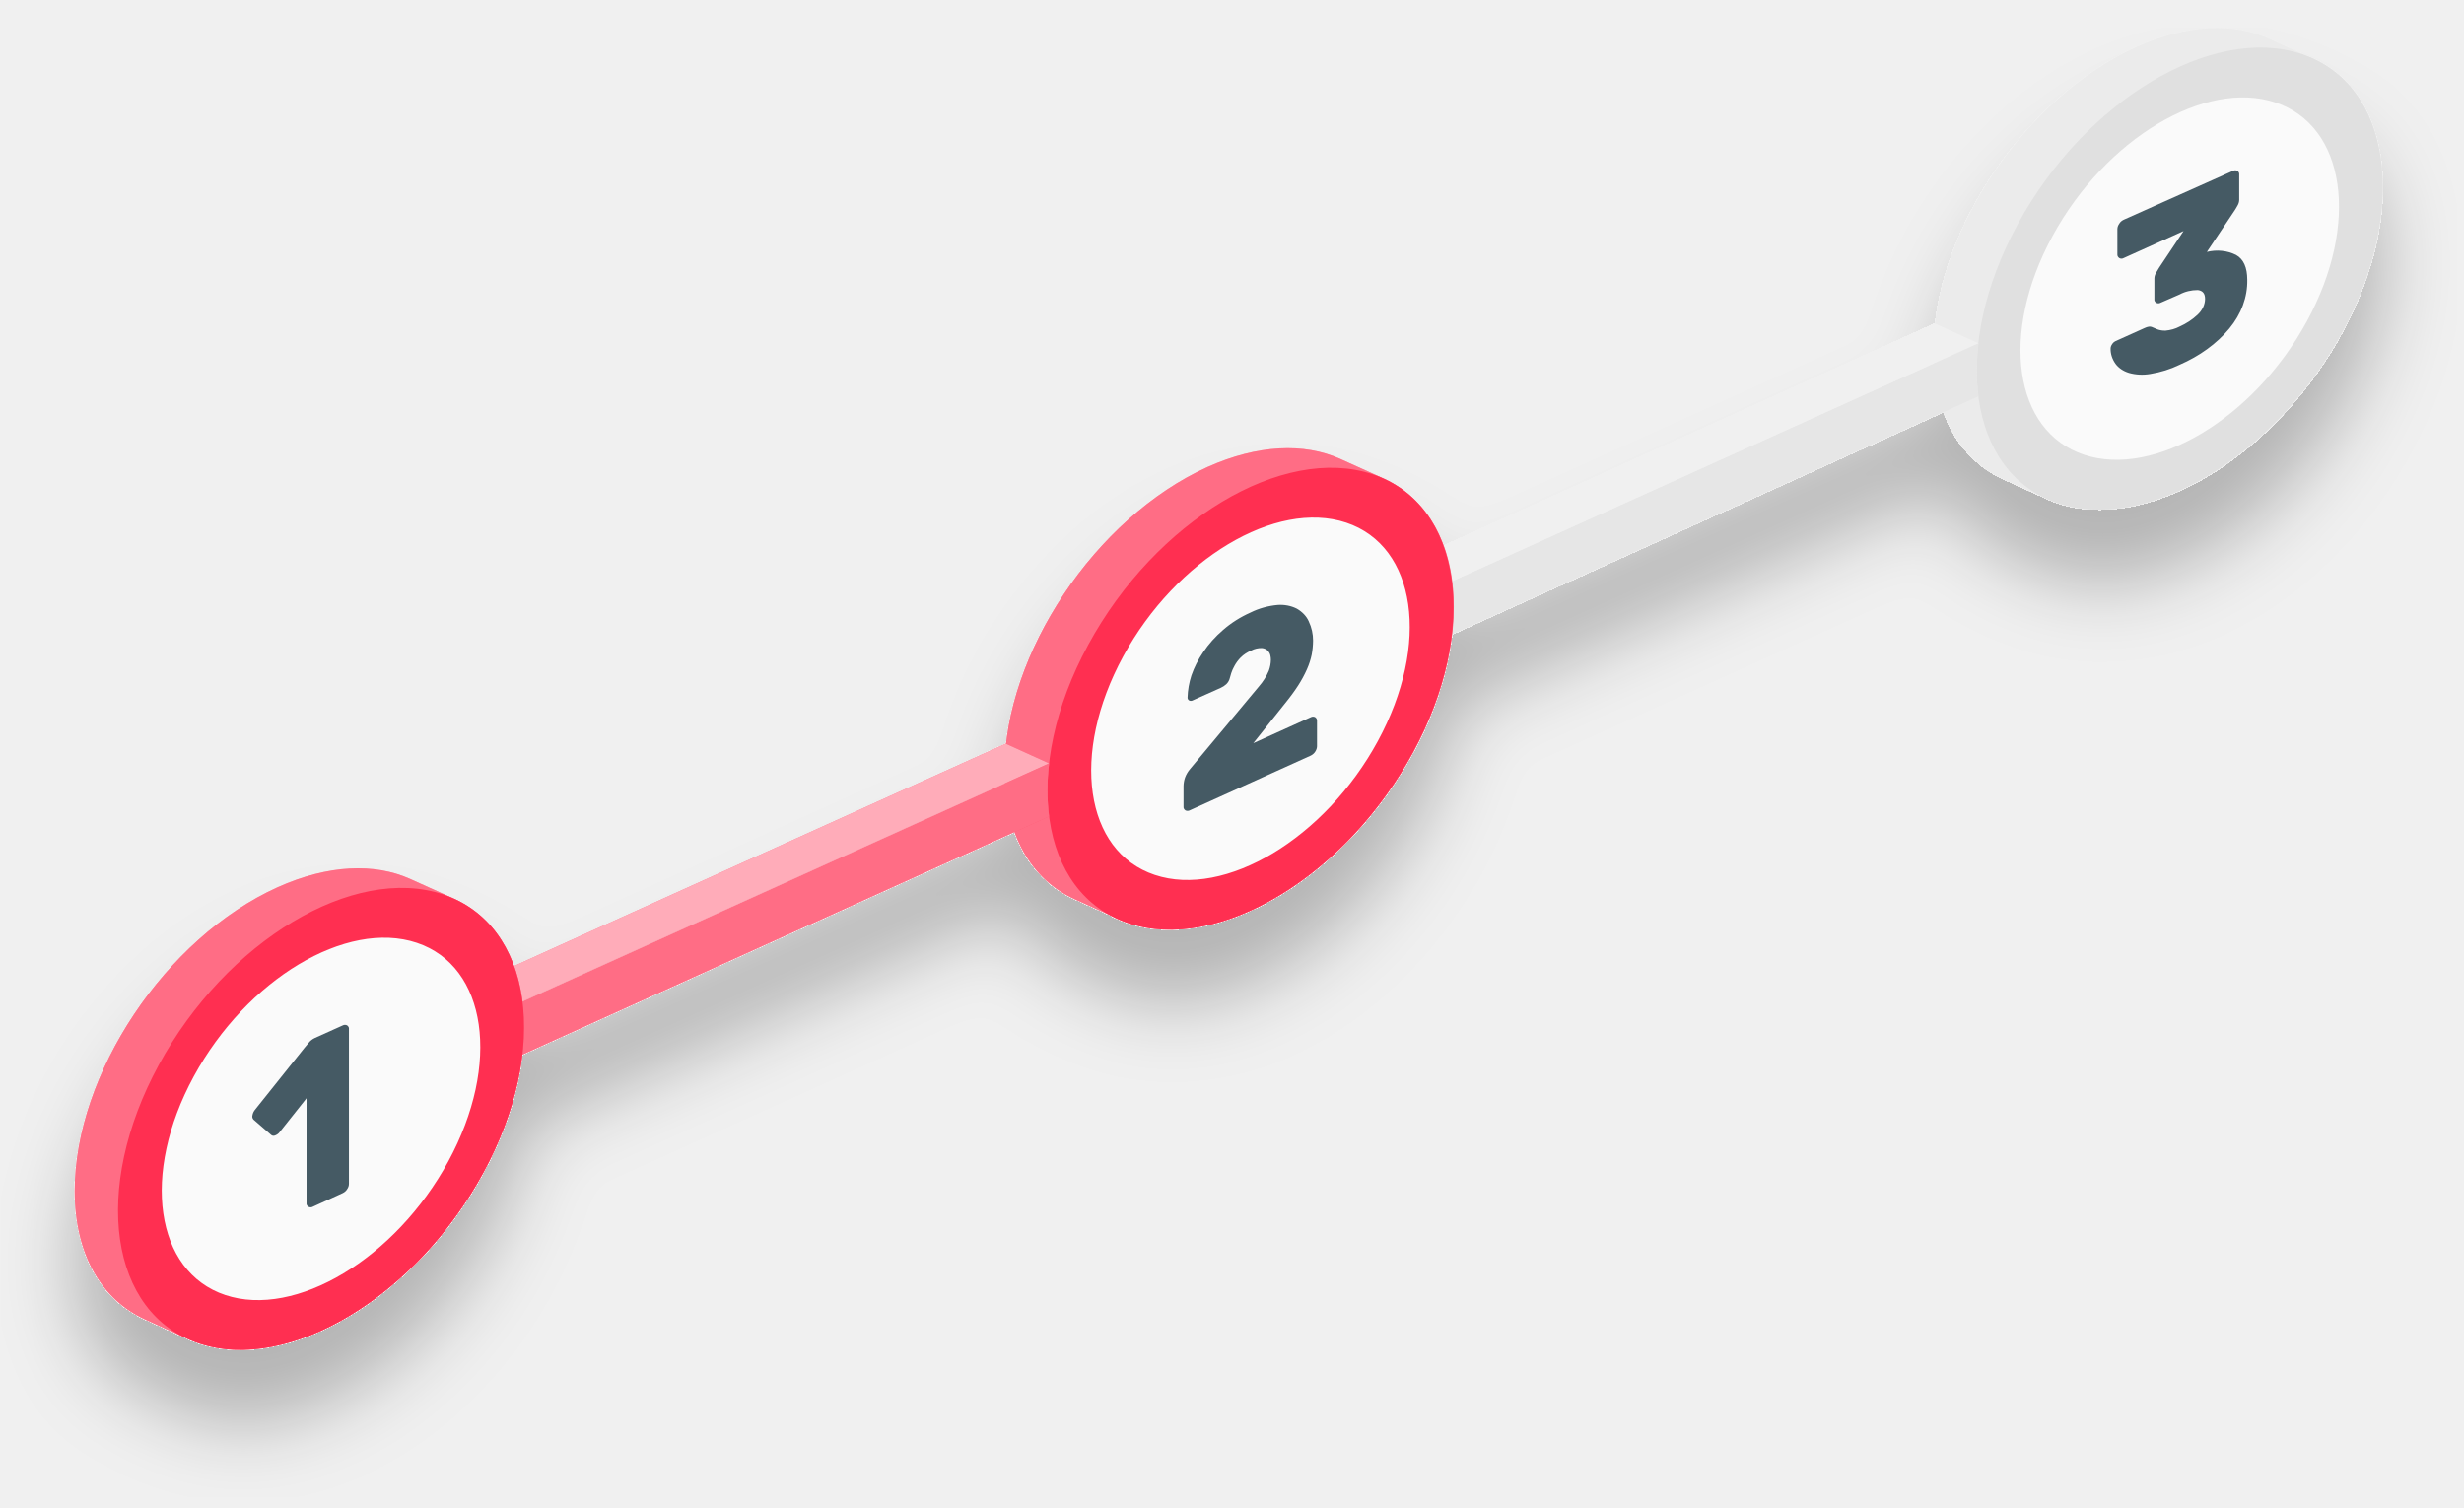
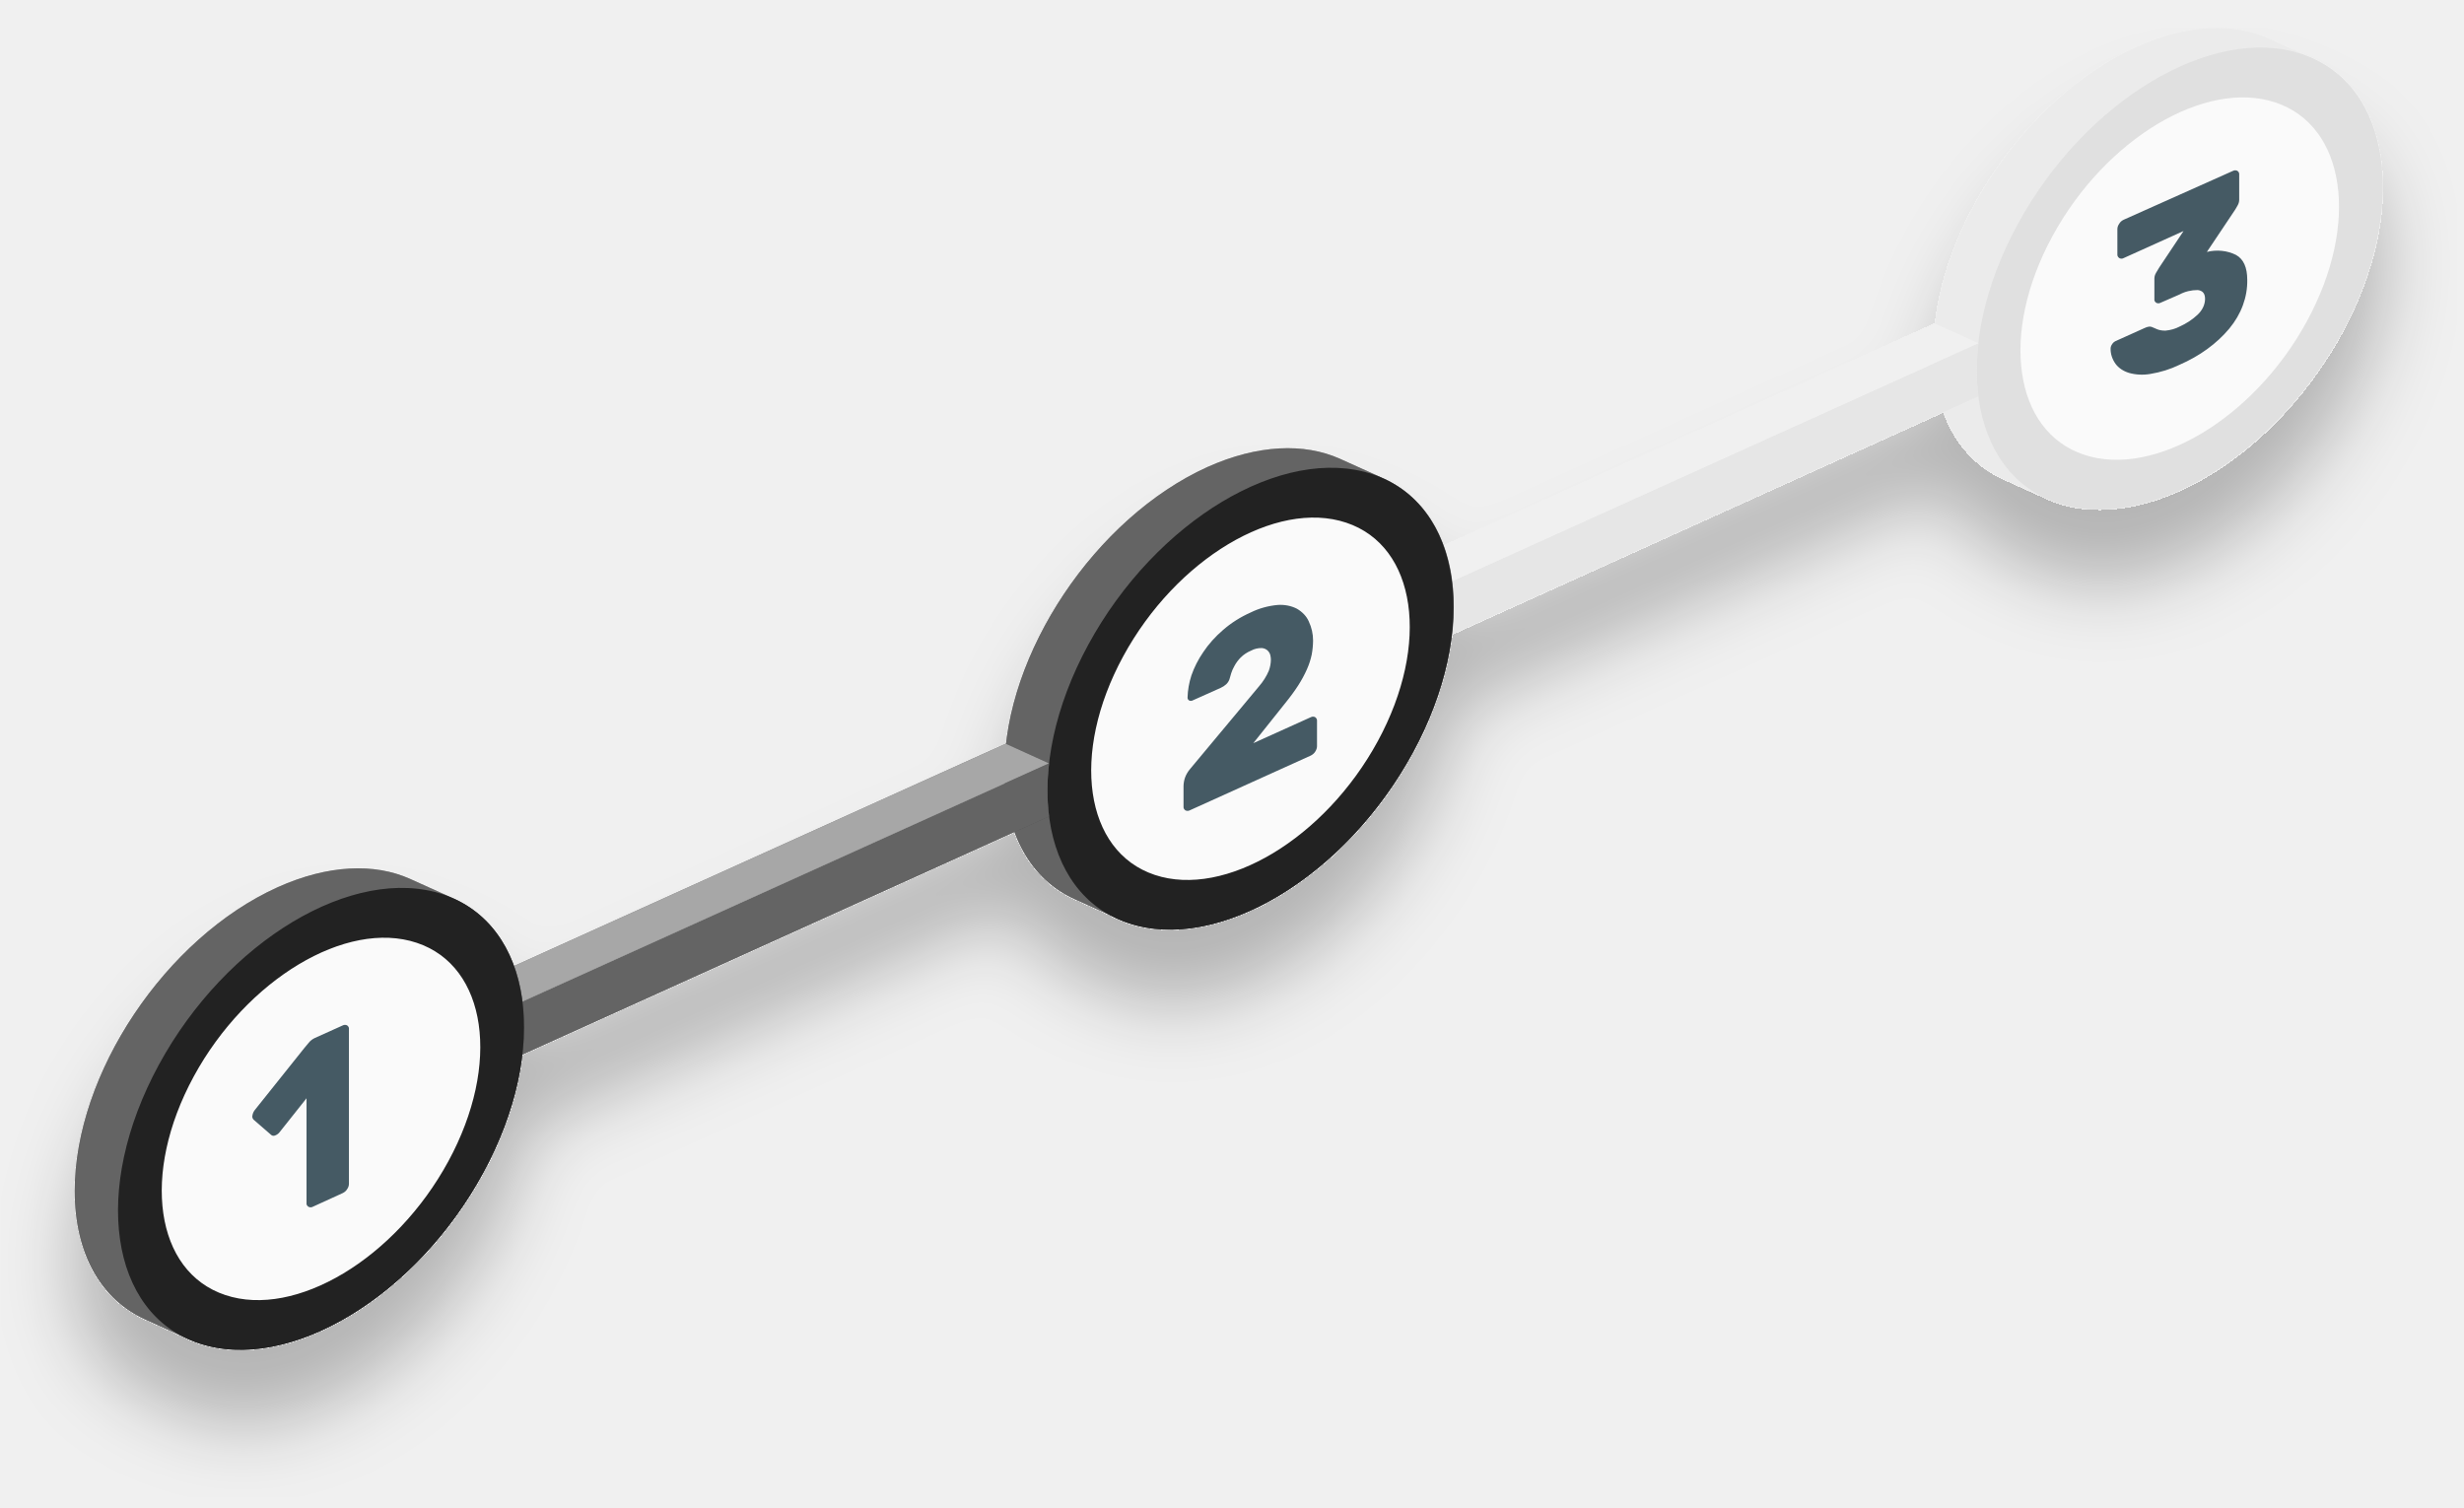
<svg xmlns="http://www.w3.org/2000/svg" width="134" height="82" viewBox="0 0 134 82" fill="none">
  <g filter="url(#filter0_d_3_865)">
    <path d="M123.389 2.1C121.458 1.233 118.944 1.319 116.188 2.551C110.094 5.319 105.148 12.713 105.148 19.077C105.148 22.567 106.635 25.018 108.976 26.07L111.34 27.139C113.277 28.006 115.79 27.925 118.546 26.688C124.646 23.934 129.587 16.536 129.587 10.171C129.587 6.691 128.111 4.244 125.776 3.188L123.389 2.1Z" fill="#EBEBEB" />
    <path d="M127.364 18.09C131.029 11.346 130.05 4.562 125.178 2.939C120.306 1.316 113.385 5.467 109.719 12.212C106.054 18.956 107.033 25.739 111.905 27.363C116.777 28.986 123.698 24.834 127.364 18.09Z" fill="#E0E0E0" />
    <path d="M125.464 17.457C128.339 12.167 127.569 6.846 123.746 5.573C119.923 4.299 114.493 7.554 111.618 12.844C108.743 18.134 109.512 23.455 113.336 24.729C117.159 26.003 122.589 22.747 125.464 17.457Z" fill="#FAFAFA" />
    <path d="M121.44 9.291C121.475 9.272 121.516 9.262 121.558 9.262C121.601 9.262 121.642 9.272 121.677 9.291C121.713 9.316 121.74 9.348 121.757 9.383C121.774 9.418 121.78 9.457 121.775 9.494V10.875C121.772 10.978 121.743 11.08 121.688 11.173C121.63 11.277 121.579 11.367 121.527 11.444L120.016 13.701C120.279 13.634 120.558 13.614 120.832 13.642C121.107 13.67 121.369 13.746 121.602 13.864C122.011 14.089 122.213 14.545 122.213 15.218C122.229 16.157 121.89 17.079 121.238 17.867C120.552 18.688 119.62 19.365 118.523 19.84C118.034 20.078 117.496 20.246 116.932 20.337C116.548 20.403 116.148 20.383 115.779 20.278C115.47 20.183 115.211 20.008 115.047 19.782C114.868 19.53 114.777 19.247 114.781 18.96C114.782 18.876 114.809 18.794 114.862 18.721C114.902 18.65 114.968 18.59 115.052 18.549L116.626 17.84C116.799 17.759 116.932 17.741 117.024 17.782L117.33 17.913C117.467 17.962 117.617 17.985 117.768 17.98C118.042 17.956 118.305 17.88 118.535 17.759C118.914 17.589 119.25 17.366 119.526 17.1C119.774 16.863 119.913 16.567 119.918 16.261C119.918 15.954 119.786 15.809 119.526 15.773C119.172 15.771 118.826 15.855 118.535 16.012L117.497 16.464C117.463 16.484 117.421 16.495 117.379 16.495C117.336 16.495 117.295 16.484 117.26 16.464C117.224 16.44 117.196 16.409 117.179 16.374C117.162 16.34 117.156 16.302 117.162 16.265V15.146C117.164 15.041 117.194 14.938 117.249 14.843C117.307 14.739 117.364 14.645 117.422 14.554L118.748 12.564L115.491 14.035C115.457 14.056 115.415 14.067 115.372 14.067C115.329 14.067 115.288 14.056 115.254 14.035C115.218 14.01 115.189 13.979 115.171 13.943C115.153 13.908 115.146 13.87 115.15 13.832V12.451C115.153 12.349 115.189 12.25 115.254 12.162C115.304 12.074 115.387 12 115.491 11.95L121.44 9.291Z" fill="#455A64" />
    <path d="M107.506 20.143C107.505 20.613 107.533 21.083 107.592 21.551L76.662 35.544V32.656L107.598 18.662C107.535 19.159 107.506 19.651 107.506 20.143Z" fill="#E6E6E6" />
    <path d="M107.592 18.662L76.662 32.642L74.304 31.577L105.234 17.592L107.592 18.662Z" fill="#F0F0F0" />
-     <path d="M72.863 24.945C70.932 24.083 68.412 24.165 65.662 25.397C59.569 28.155 54.622 35.549 54.622 41.914C54.622 45.398 56.109 47.854 58.45 48.906L60.814 49.976C62.745 50.842 65.265 50.761 68.02 49.524C74.12 46.766 79.061 39.372 79.061 33.008C79.061 29.527 77.579 27.081 75.244 26.02L72.863 24.945Z" fill="#FF2F51" />
+     <path d="M72.863 24.945C70.932 24.083 68.412 24.165 65.662 25.397C59.569 28.155 54.622 35.549 54.622 41.914C54.622 45.398 56.109 47.854 58.45 48.906L60.814 49.976C62.745 50.842 65.265 50.761 68.02 49.524C74.12 46.766 79.061 39.372 79.061 33.008C79.061 29.527 77.579 27.081 75.244 26.02L72.863 24.945Z" fill="#222222" />
    <path opacity="0.3" d="M72.863 24.945C70.932 24.083 68.412 24.165 65.662 25.397C59.569 28.155 54.622 35.549 54.622 41.914C54.622 45.398 56.109 47.854 58.45 48.906L60.814 49.976C62.745 50.842 65.265 50.761 68.02 49.524C74.12 46.766 79.061 39.372 79.061 33.008C79.061 29.527 77.579 27.081 75.244 26.02L72.863 24.945Z" fill="white" />
-     <path d="M76.827 40.94C80.493 34.196 79.514 27.413 74.642 25.789C69.769 24.166 62.848 28.317 59.183 35.062C55.518 41.806 56.497 48.589 61.369 50.212C66.241 51.836 73.162 47.684 76.827 40.94Z" fill="#FF2F51" />
+     <path d="M76.827 40.94C80.493 34.196 79.514 27.413 74.642 25.789C69.769 24.166 62.848 28.317 59.183 35.062C55.518 41.806 56.497 48.589 61.369 50.212C66.241 51.836 73.162 47.684 76.827 40.94Z" fill="#222222" />
    <path d="M74.928 40.307C77.803 35.017 77.034 29.696 73.21 28.423C69.387 27.149 63.957 30.404 61.082 35.694C58.207 40.984 58.977 46.305 62.8 47.579C66.623 48.853 72.053 45.597 74.928 40.307Z" fill="#FAFAFA" />
    <path d="M71.409 34.836C71.407 35.091 71.382 35.346 71.335 35.599C71.278 35.87 71.191 36.138 71.075 36.398C70.942 36.697 70.784 36.99 70.602 37.273C70.406 37.576 70.17 37.901 69.887 38.248L68.158 40.415L71.288 39.002C71.323 38.983 71.364 38.972 71.406 38.972C71.449 38.972 71.49 38.983 71.525 39.002C71.56 39.028 71.587 39.06 71.604 39.095C71.621 39.13 71.627 39.168 71.623 39.205V40.587C71.619 40.688 71.586 40.786 71.525 40.876C71.473 40.962 71.391 41.035 71.288 41.088L64.704 44.067C64.669 44.087 64.627 44.097 64.583 44.097C64.54 44.097 64.498 44.087 64.462 44.067C64.427 44.042 64.4 44.011 64.383 43.977C64.366 43.942 64.359 43.905 64.364 43.868V42.74C64.368 42.587 64.395 42.436 64.445 42.288C64.507 42.118 64.602 41.957 64.728 41.81L68.458 37.337C68.692 37.069 68.876 36.778 69.005 36.47C69.075 36.277 69.112 36.078 69.115 35.879C69.114 35.798 69.105 35.718 69.086 35.639C69.067 35.545 69.017 35.457 68.942 35.382C68.903 35.343 68.856 35.311 68.801 35.287C68.747 35.263 68.687 35.248 68.625 35.242C68.419 35.238 68.217 35.285 68.048 35.377C67.825 35.471 67.628 35.6 67.472 35.757C67.336 35.895 67.224 36.047 67.137 36.208C67.063 36.336 67.003 36.469 66.959 36.605C66.924 36.732 66.895 36.822 66.878 36.885C66.85 37.004 66.785 37.116 66.688 37.21C66.601 37.29 66.498 37.357 66.382 37.409L64.86 38.09C64.832 38.106 64.797 38.115 64.762 38.115C64.727 38.115 64.693 38.106 64.664 38.09C64.635 38.07 64.613 38.045 64.599 38.017C64.585 37.988 64.58 37.958 64.583 37.928C64.595 37.526 64.665 37.126 64.791 36.736C64.943 36.294 65.16 35.867 65.437 35.463C65.727 35.029 66.088 34.625 66.509 34.263C66.943 33.882 67.453 33.558 68.019 33.306C68.461 33.087 68.959 32.948 69.478 32.899C69.847 32.872 70.217 32.943 70.527 33.102C70.826 33.275 71.052 33.514 71.173 33.788C71.331 34.124 71.411 34.478 71.409 34.836Z" fill="#455A64" />
-     <path d="M56.962 42.993C56.961 43.463 56.989 43.933 57.048 44.401L26.118 58.394V55.505L57.054 41.512C56.991 42.008 56.962 42.501 56.962 42.993Z" fill="#FF2F51" />
+     <path d="M56.962 42.993C56.961 43.463 56.989 43.933 57.048 44.401L26.118 58.394V55.505L57.054 41.512C56.991 42.008 56.962 42.501 56.962 42.993Z" fill="#222222" />
    <path opacity="0.3" d="M56.962 42.993C56.961 43.463 56.989 43.933 57.048 44.401L26.118 58.394V55.505L57.054 41.512C56.991 42.008 56.962 42.501 56.962 42.993Z" fill="white" />
-     <path d="M57.049 41.512L26.119 55.492L23.761 54.427L54.691 40.442L57.049 41.512Z" fill="#FF2F51" />
+     <path d="M57.049 41.512L26.119 55.492L23.761 54.427L54.691 40.442L57.049 41.512Z" fill="#222222" />
    <path opacity="0.6" d="M57.049 41.512L26.119 55.492L23.761 54.427L54.691 40.442L57.049 41.512Z" fill="white" />
-     <path d="M22.302 47.795C20.37 46.929 17.851 47.014 15.101 48.247C9.001 51 4.061 58.394 4.061 64.764C4.061 68.249 5.548 70.7 7.889 71.756C8.281 71.927 9.849 72.659 10.252 72.826C12.184 73.692 14.703 73.607 17.459 72.374C23.553 69.616 28.499 62.222 28.499 55.858C28.499 52.377 27.017 49.926 24.683 48.87L22.302 47.795Z" fill="#FF2F51" />
+     <path d="M22.302 47.795C20.37 46.929 17.851 47.014 15.101 48.247C9.001 51 4.061 58.394 4.061 64.764C4.061 68.249 5.548 70.7 7.889 71.756C8.281 71.927 9.849 72.659 10.252 72.826C12.184 73.692 14.703 73.607 17.459 72.374C23.553 69.616 28.499 62.222 28.499 55.858C28.499 52.377 27.017 49.926 24.683 48.87L22.302 47.795Z" fill="#222222" />
    <path opacity="0.3" d="M22.302 47.795C20.37 46.929 17.851 47.014 15.101 48.247C9.001 51 4.061 58.394 4.061 64.764C4.061 68.249 5.548 70.7 7.889 71.756C8.281 71.927 9.849 72.659 10.252 72.826C12.184 73.692 14.703 73.607 17.459 72.374C23.553 69.616 28.499 62.222 28.499 55.858C28.499 52.377 27.017 49.926 24.683 48.87L22.302 47.795Z" fill="white" />
-     <path d="M26.281 63.788C29.946 57.044 28.967 50.261 24.095 48.638C19.223 47.014 12.302 51.166 8.636 57.91C4.971 64.654 5.95 71.438 10.822 73.061C15.694 74.684 22.615 70.533 26.281 63.788Z" fill="#FF2F51" />
+     <path d="M26.281 63.788C29.946 57.044 28.967 50.261 24.095 48.638C19.223 47.014 12.302 51.166 8.636 57.91C4.971 64.654 5.95 71.438 10.822 73.061C15.694 74.684 22.615 70.533 26.281 63.788Z" fill="#222222" />
    <path d="M24.381 63.156C27.256 57.866 26.487 52.545 22.663 51.271C18.84 49.997 13.41 53.253 10.535 58.543C7.661 63.833 8.43 69.154 12.253 70.427C16.076 71.701 21.506 68.446 24.381 63.156Z" fill="#FAFAFA" />
    <path d="M13.787 60.886C13.757 60.852 13.736 60.814 13.726 60.774C13.716 60.733 13.718 60.691 13.73 60.651C13.747 60.547 13.792 60.447 13.862 60.358L16.549 56.995C16.612 56.914 16.693 56.819 16.791 56.706C16.873 56.601 16.985 56.513 17.119 56.449L18.642 55.763C18.676 55.744 18.718 55.734 18.76 55.734C18.802 55.734 18.843 55.744 18.878 55.763C18.914 55.788 18.942 55.819 18.959 55.855C18.976 55.89 18.982 55.928 18.976 55.966V64.38C18.975 64.481 18.942 64.581 18.878 64.669C18.828 64.756 18.745 64.83 18.642 64.881L17.01 65.626C16.976 65.646 16.934 65.657 16.892 65.657C16.849 65.657 16.808 65.646 16.774 65.626C16.736 65.602 16.707 65.572 16.689 65.537C16.671 65.502 16.664 65.465 16.67 65.427V59.726L15.211 61.563C15.154 61.643 15.068 61.708 14.963 61.748C14.927 61.765 14.884 61.77 14.842 61.764C14.801 61.757 14.764 61.739 14.739 61.712L13.787 60.886Z" fill="#455A64" />
  </g>
  <defs>
    <filter id="filter0_d_3_865" x="0.061" y="1.526" width="133.526" height="79.887" filterUnits="userSpaceOnUse" color-interpolation-filters="sRGB">
      <feFlood flood-opacity="0" result="BackgroundImageFix" />
      <feColorMatrix in="SourceAlpha" type="matrix" values="0 0 0 0 0 0 0 0 0 0 0 0 0 0 0 0 0 0 127 0" result="hardAlpha" />
      <feOffset dy="4" />
      <feGaussianBlur stdDeviation="2" />
      <feComposite in2="hardAlpha" operator="out" />
      <feColorMatrix type="matrix" values="0 0 0 0 0 0 0 0 0 0 0 0 0 0 0 0 0 0 0.25 0" />
      <feBlend mode="normal" in2="BackgroundImageFix" result="effect1_dropShadow_3_865" />
      <feBlend mode="normal" in="SourceGraphic" in2="effect1_dropShadow_3_865" result="shape" />
    </filter>
  </defs>
</svg>
